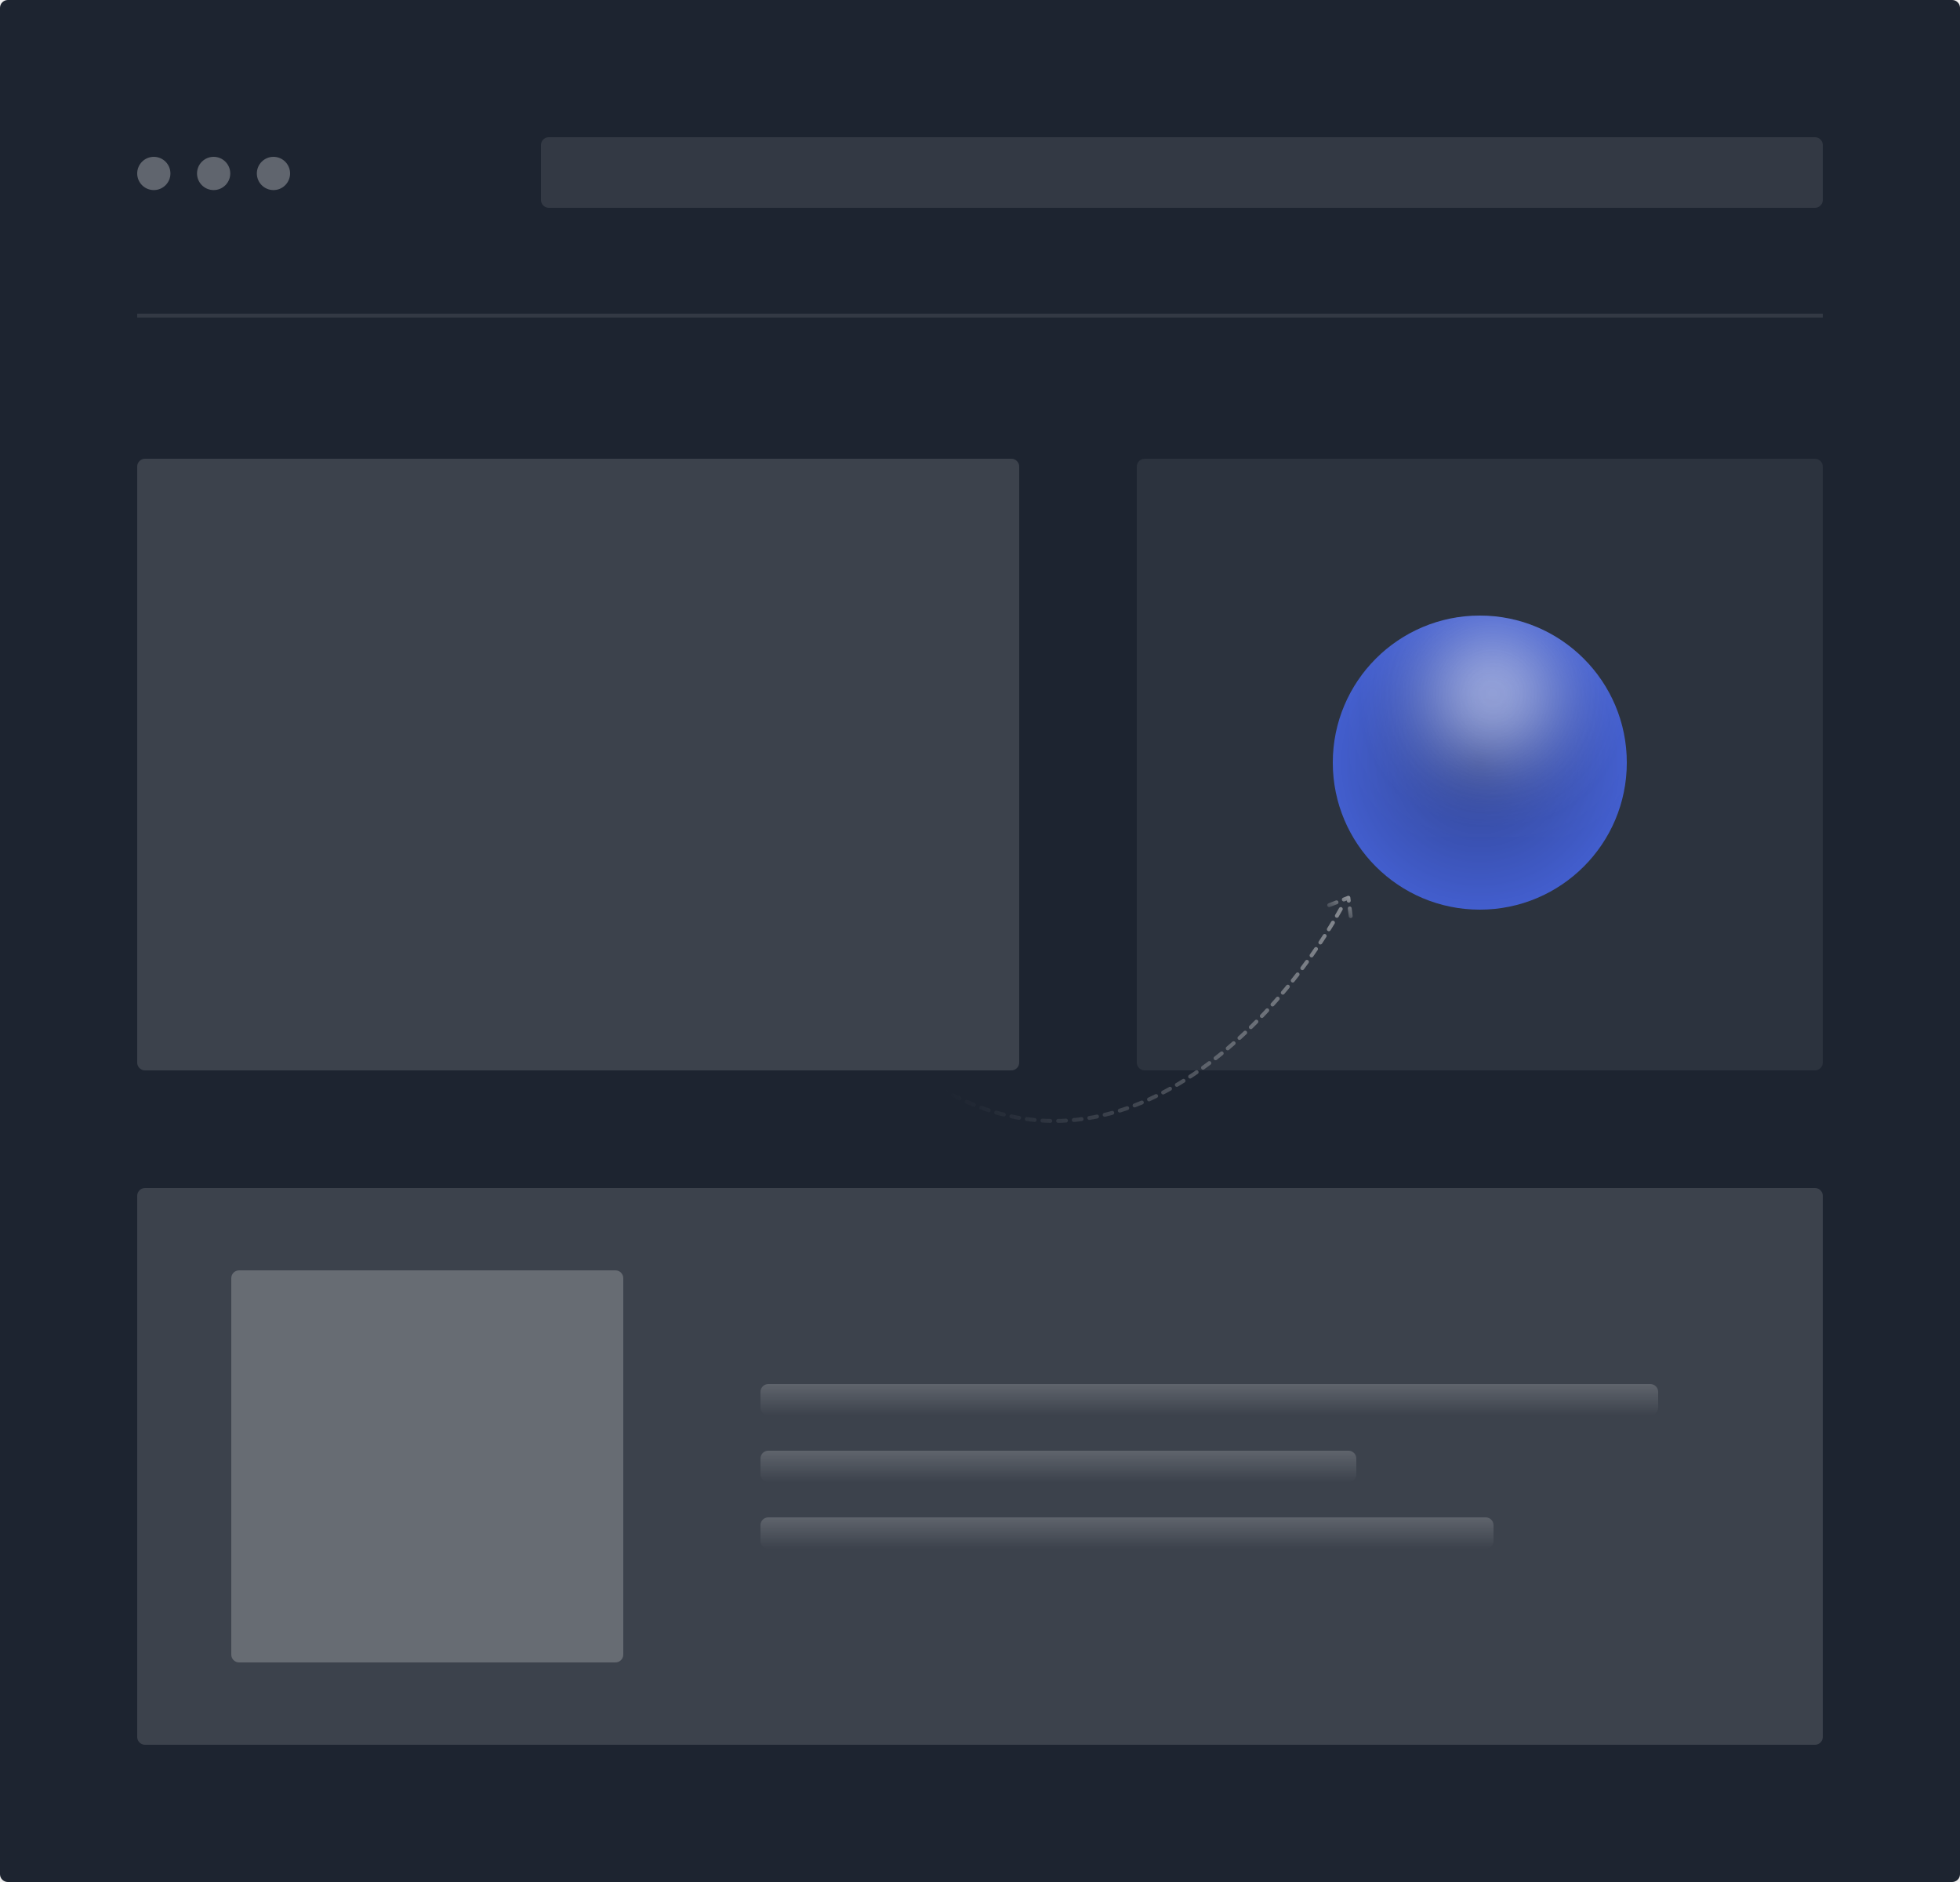
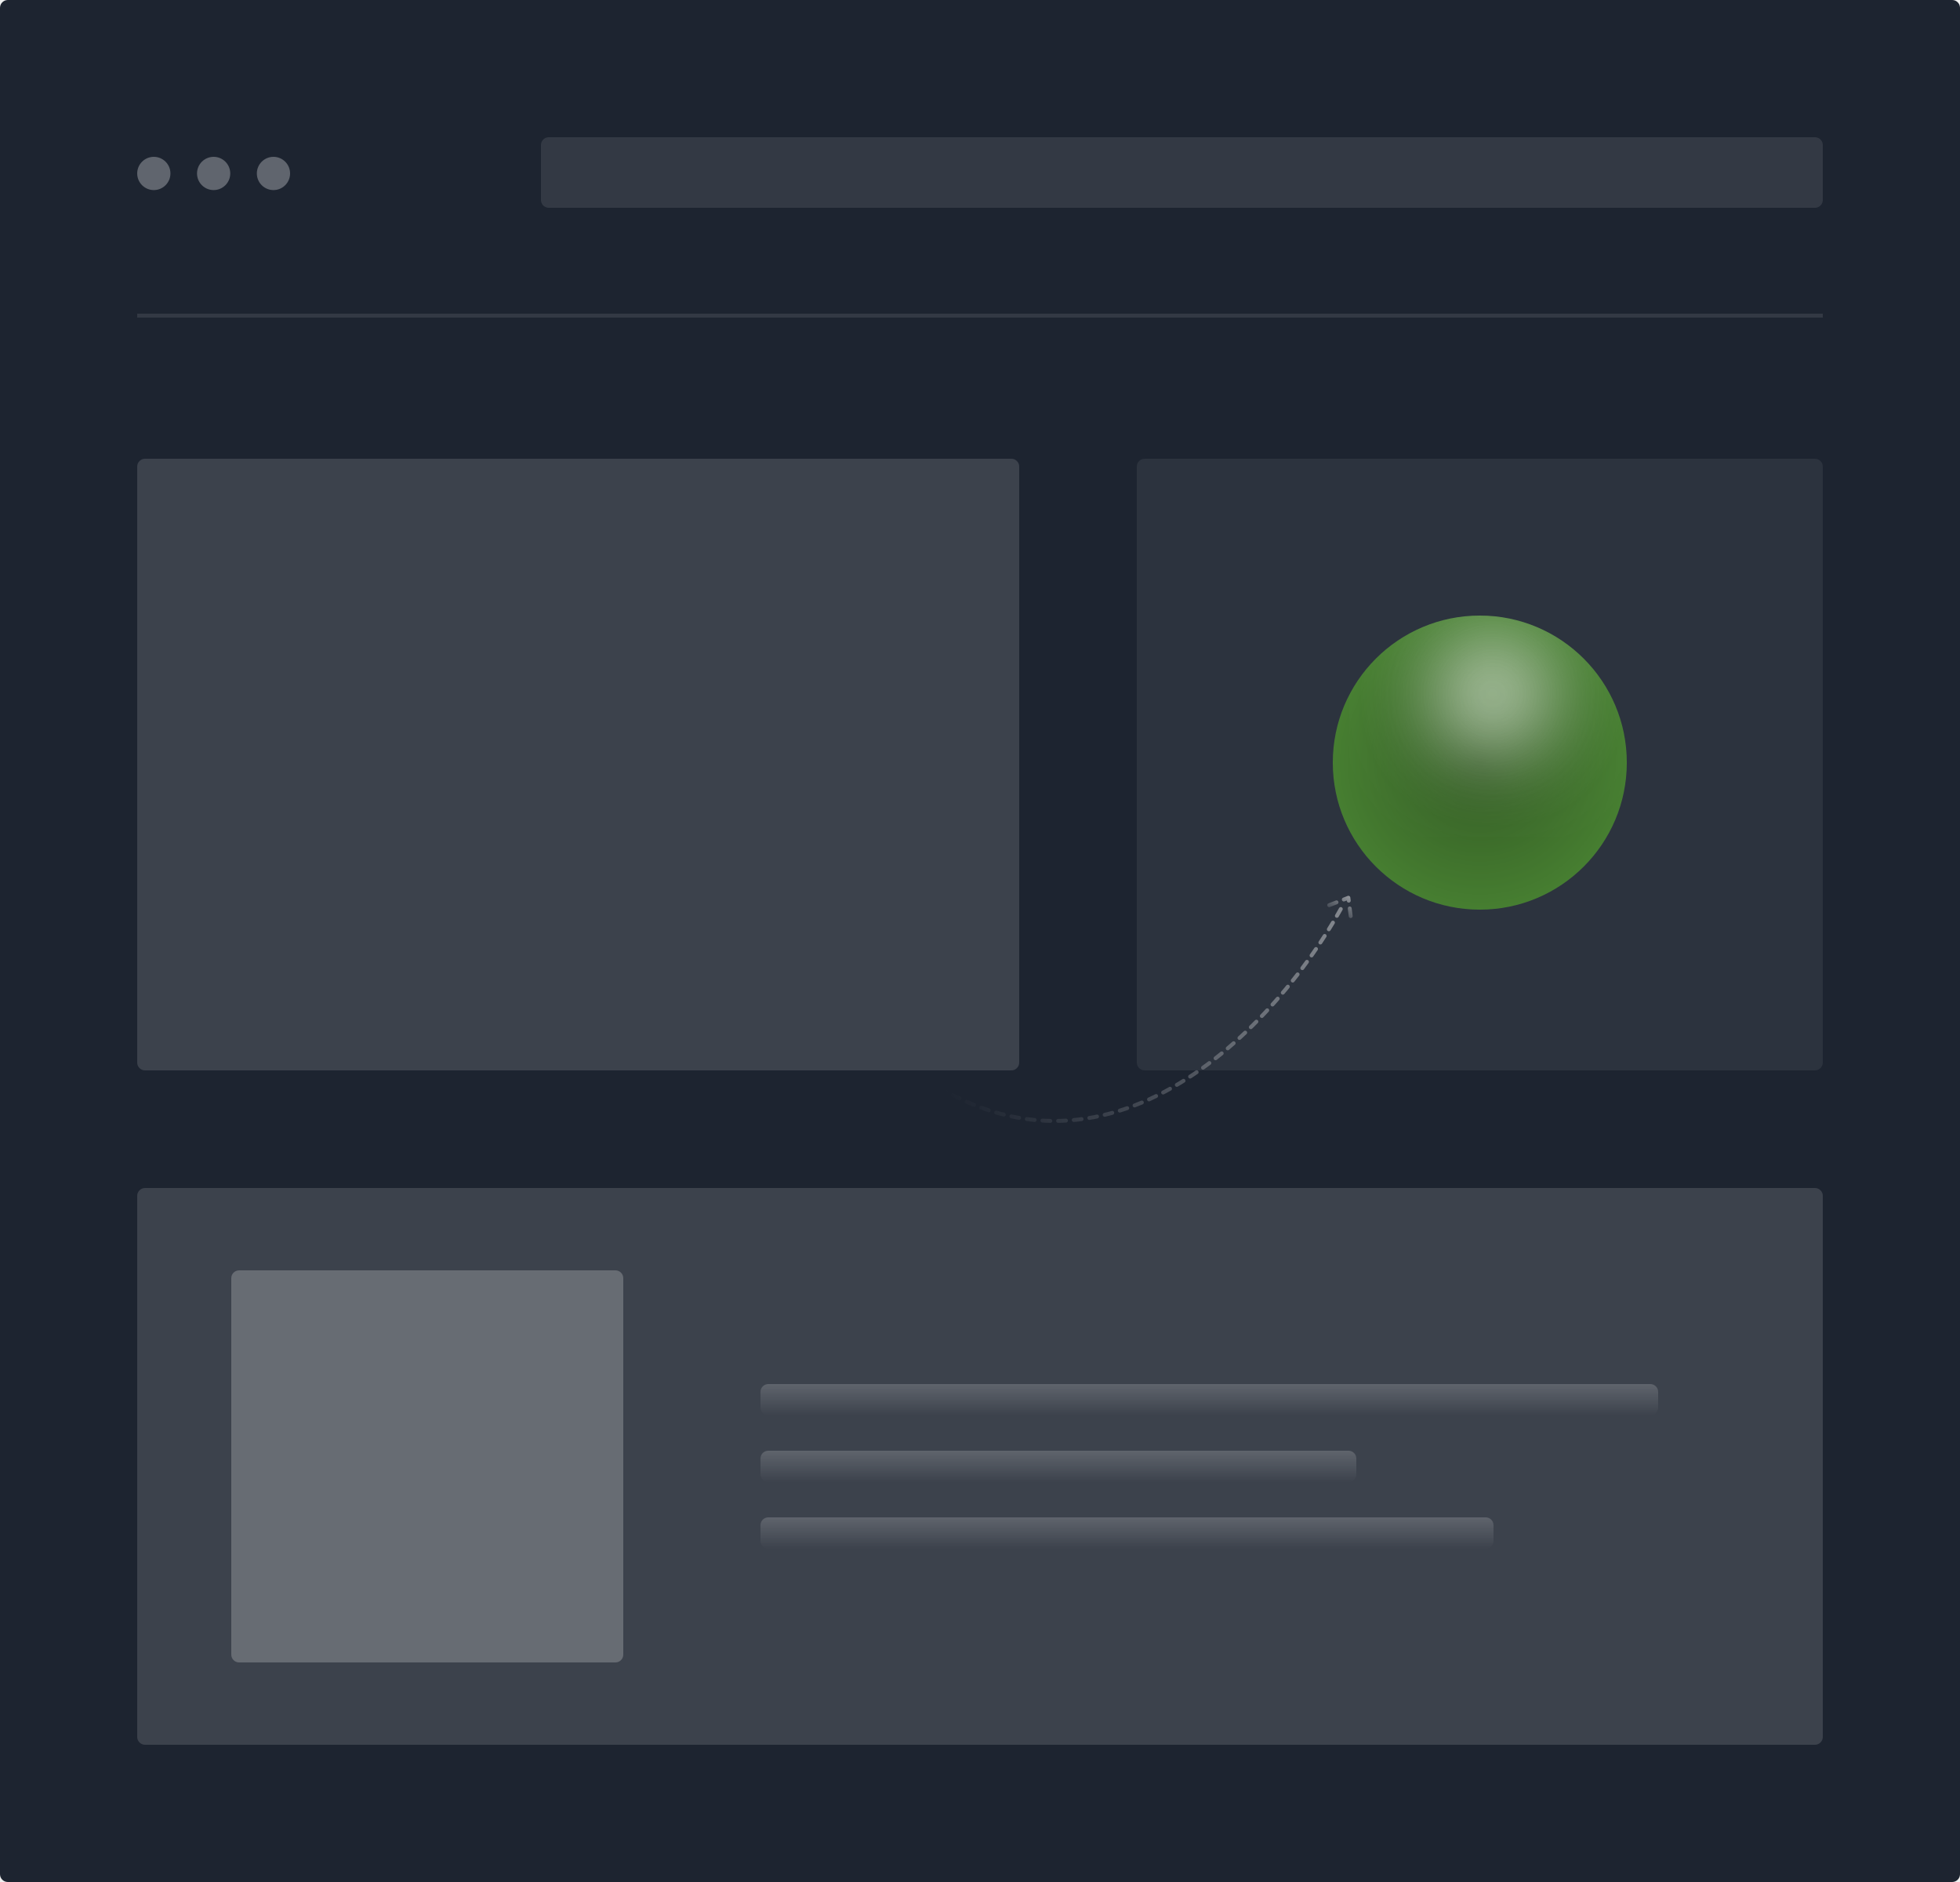
<svg xmlns="http://www.w3.org/2000/svg" width="500" height="480" viewBox="0 0 500 480" fill="none">
  <rect width="500" height="480" rx="2" fill="#1D2430" />
  <rect x="35" y="117" width="225" height="156" rx="2" fill="white" fill-opacity="0.14" />
  <line opacity="0.1" x1="35" y1="80.5" x2="465" y2="80.5" stroke="white" />
  <rect x="290" y="117" width="175" height="156" rx="2" fill="white" fill-opacity="0.07" />
  <rect x="35" y="303" width="430" height="142" rx="2" fill="white" fill-opacity="0.14" />
  <rect x="194" y="353" width="229" height="8" rx="2" fill="url(#paint0_linear_62_128)" fill-opacity="0.18" />
  <rect x="194" y="370" width="152" height="8" rx="2" fill="url(#paint1_linear_62_128)" fill-opacity="0.18" />
  <rect x="194" y="387" width="187" height="8" rx="2" fill="url(#paint2_linear_62_128)" fill-opacity="0.18" />
  <rect x="59" y="324" width="100" height="100" rx="2" fill="white" fill-opacity="0.22" />
  <rect opacity="0.1" x="138" y="35" width="327" height="18" rx="2" fill="white" />
  <circle opacity="0.3" cx="39.239" cy="44.239" r="4.239" fill="white" />
  <circle opacity="0.3" cx="54.5" cy="44.239" r="4.239" fill="white" />
  <circle opacity="0.3" cx="69.761" cy="44.239" r="4.239" fill="white" />
-   <circle opacity="0.8" cx="377.5" cy="194.5" r="37.5" fill="#4A6CF7" />
+   <circle opacity="0.8" cx="377.5" cy="194.5" r="37.5" fill="#4f9530" />
  <mask id="mask0_62_128" style="mask-type:alpha" maskUnits="userSpaceOnUse" x="340" y="157" width="75" height="75">
-     <circle opacity="0.8" cx="377.5" cy="194.5" r="37.5" fill="#4A6CF7" />
+     <circle opacity="0.8" cx="377.5" cy="194.5" r="37.5" fill="#4f9530" />
  </mask>
  <g mask="url(#mask0_62_128)">
    <circle opacity="0.8" cx="377.5" cy="194.5" r="37.5" fill="url(#paint3_radial_62_128)" />
    <g opacity="0.8" filter="url(#filter0_f_62_128)">
      <circle cx="380.809" cy="176.853" r="15.441" fill="white" />
    </g>
  </g>
  <path d="M342.034 231.847C324.964 262.749 277.939 313.186 226.394 267.718" stroke="url(#paint4_linear_62_128)" stroke-linecap="round" stroke-linejoin="round" stroke-dasharray="2 2" />
  <path d="M339.077 230.867L343.973 228.971L344.562 233.656" stroke="url(#paint5_linear_62_128)" stroke-linecap="round" stroke-linejoin="round" stroke-dasharray="2 2" />
  <defs>
    <filter id="filter0_f_62_128" x="344.368" y="140.412" width="72.882" height="72.882" filterUnits="userSpaceOnUse" color-interpolation-filters="sRGB">
      <feFlood flood-opacity="0" result="BackgroundImageFix" />
      <feBlend mode="normal" in="SourceGraphic" in2="BackgroundImageFix" result="shape" />
      <feGaussianBlur stdDeviation="10.5" result="effect1_foregroundBlur_62_128" />
    </filter>
    <linearGradient id="paint0_linear_62_128" x1="308.5" y1="353" x2="308.5" y2="361" gradientUnits="userSpaceOnUse">
      <stop stop-color="white" />
      <stop offset="1" stop-color="white" stop-opacity="0" />
    </linearGradient>
    <linearGradient id="paint1_linear_62_128" x1="270" y1="370" x2="270" y2="378" gradientUnits="userSpaceOnUse">
      <stop stop-color="white" />
      <stop offset="1" stop-color="white" stop-opacity="0" />
    </linearGradient>
    <linearGradient id="paint2_linear_62_128" x1="287.5" y1="387" x2="287.5" y2="395" gradientUnits="userSpaceOnUse">
      <stop stop-color="white" />
      <stop offset="1" stop-color="white" stop-opacity="0" />
    </linearGradient>
    <radialGradient id="paint3_radial_62_128" cx="0" cy="0" r="1" gradientUnits="userSpaceOnUse" gradientTransform="translate(377.5 194.5) rotate(90) scale(40.2574)">
      <stop stop-opacity="0.47" />
      <stop offset="1" stop-opacity="0" />
    </radialGradient>
    <linearGradient id="paint4_linear_62_128" x1="358.554" y1="226.723" x2="242.956" y2="282.349" gradientUnits="userSpaceOnUse">
      <stop stop-color="white" stop-opacity="0.48" />
      <stop offset="1" stop-color="white" stop-opacity="0" />
    </linearGradient>
    <linearGradient id="paint5_linear_62_128" x1="343.992" y1="228.548" x2="340.23" y2="234.571" gradientUnits="userSpaceOnUse">
      <stop stop-color="white" stop-opacity="0.48" />
      <stop offset="1" stop-color="white" stop-opacity="0" />
    </linearGradient>
  </defs>
</svg>
